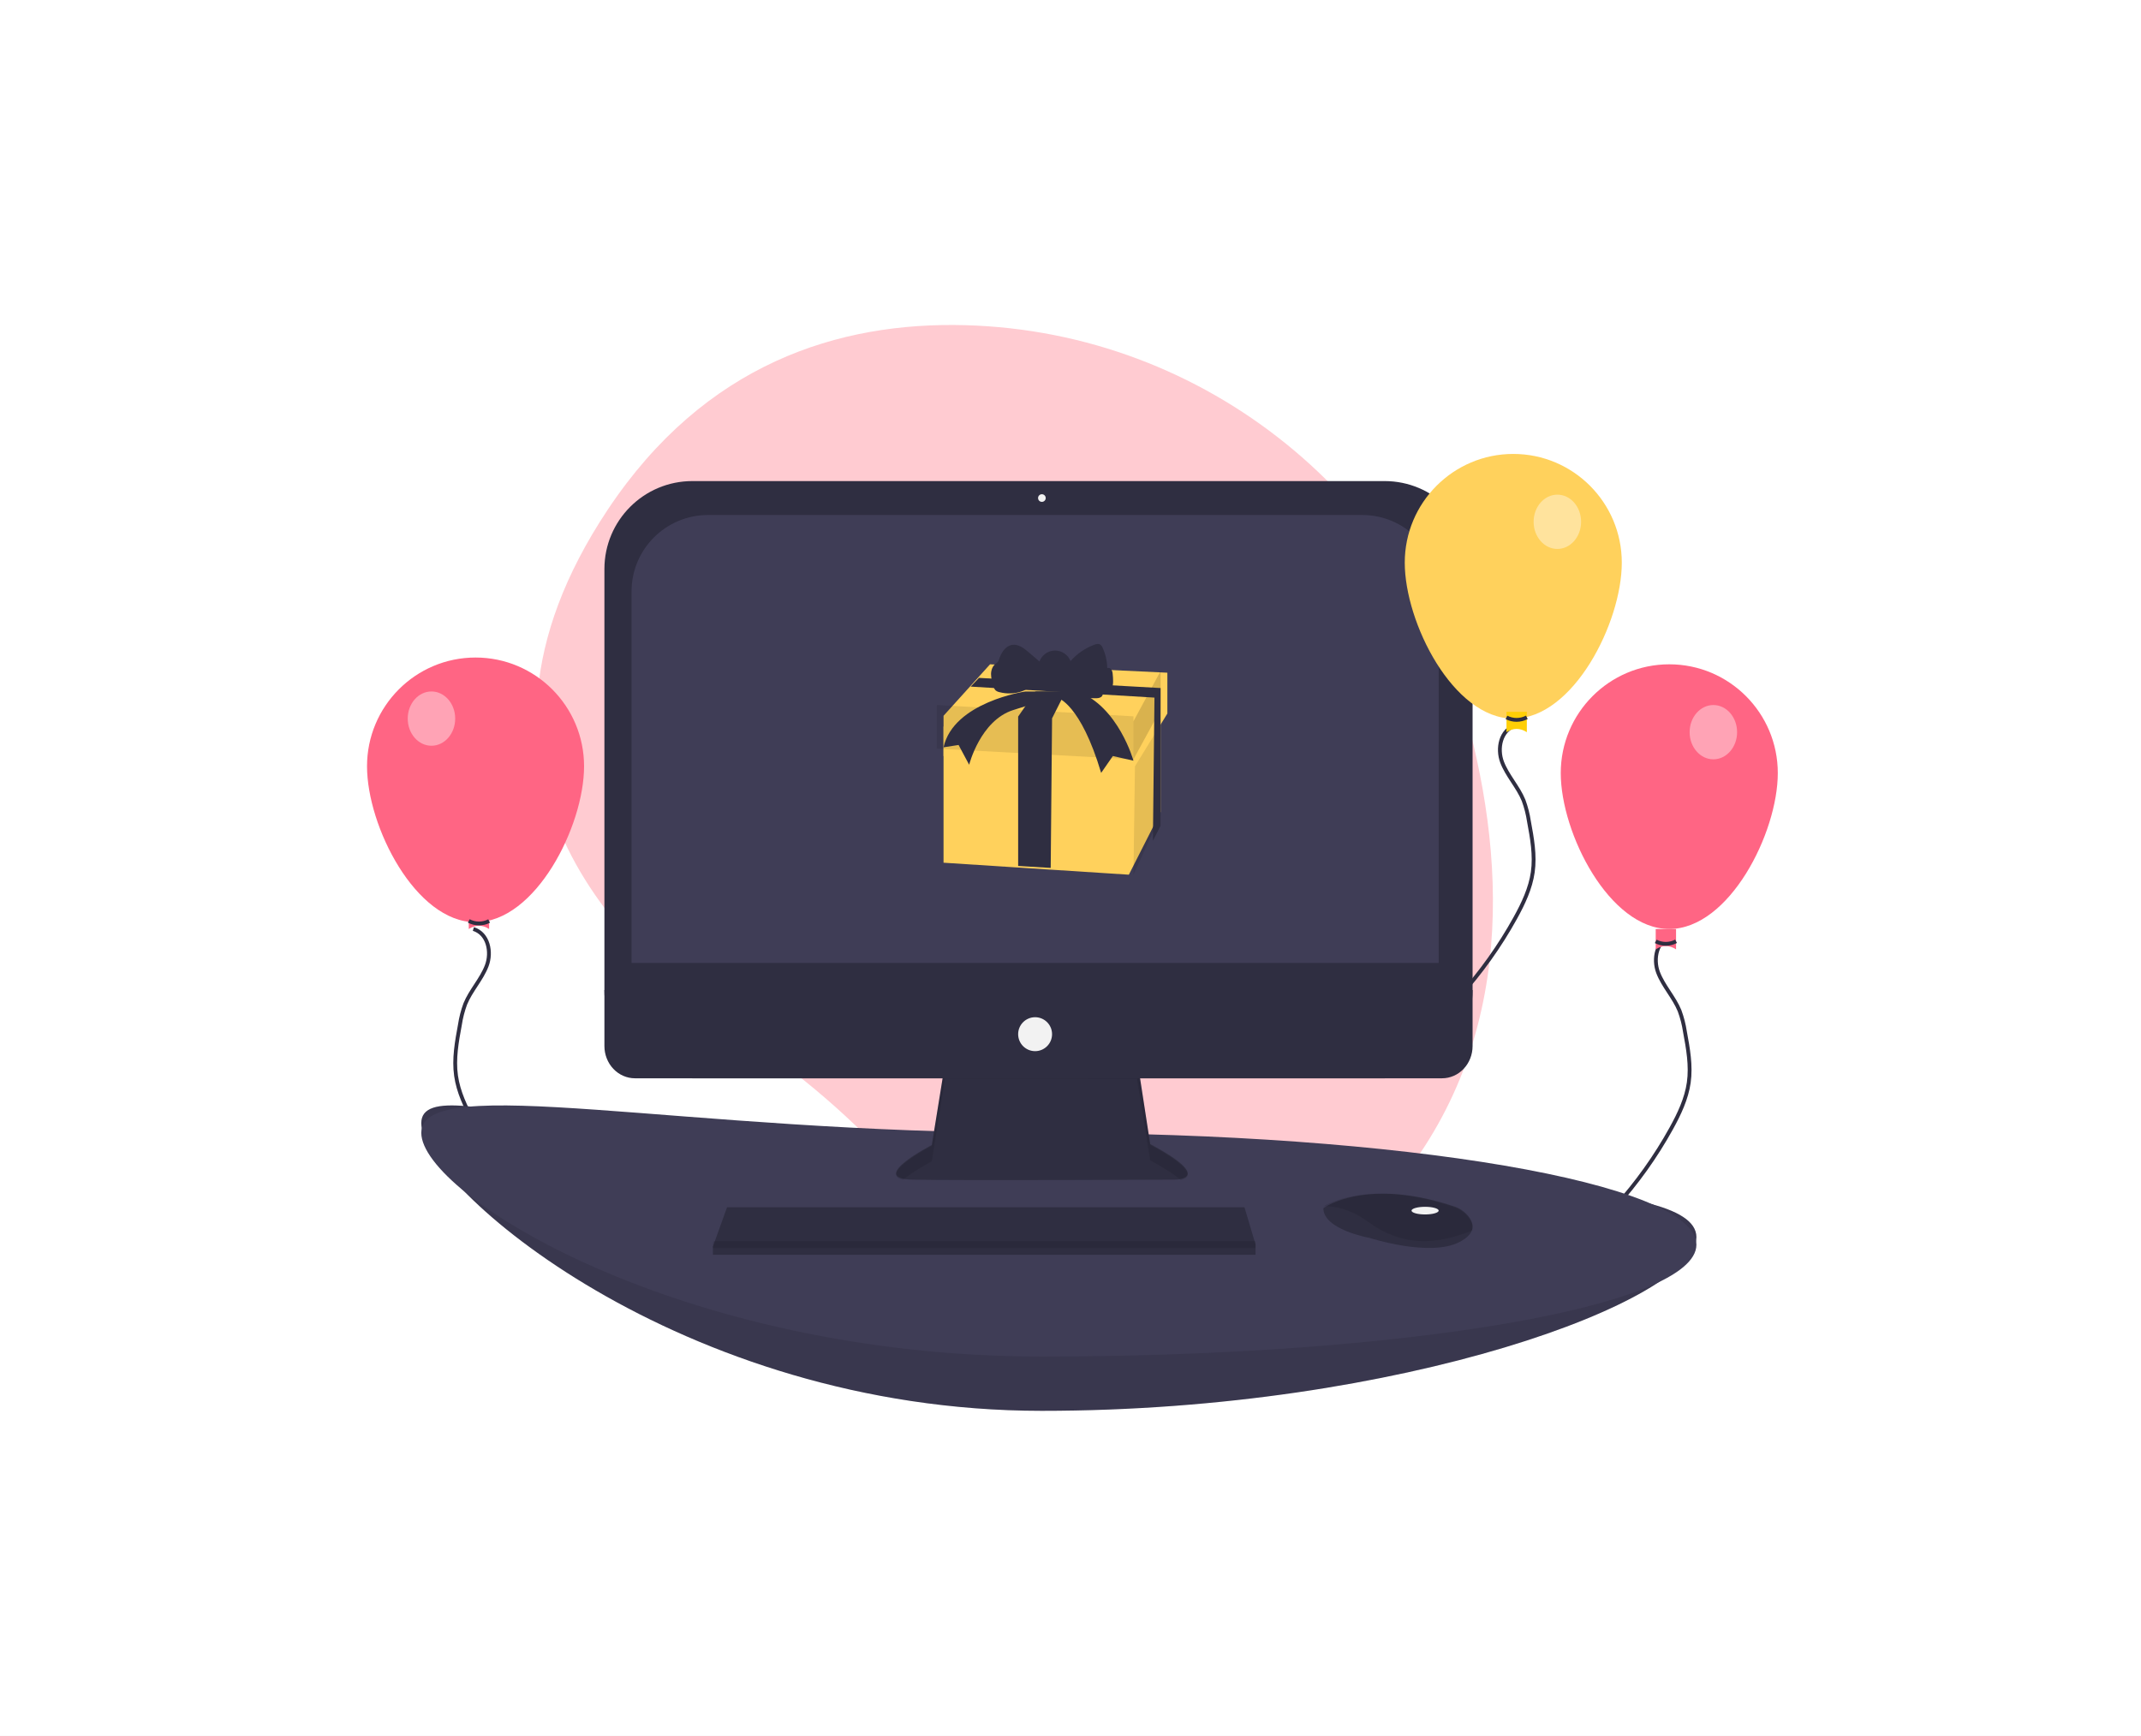
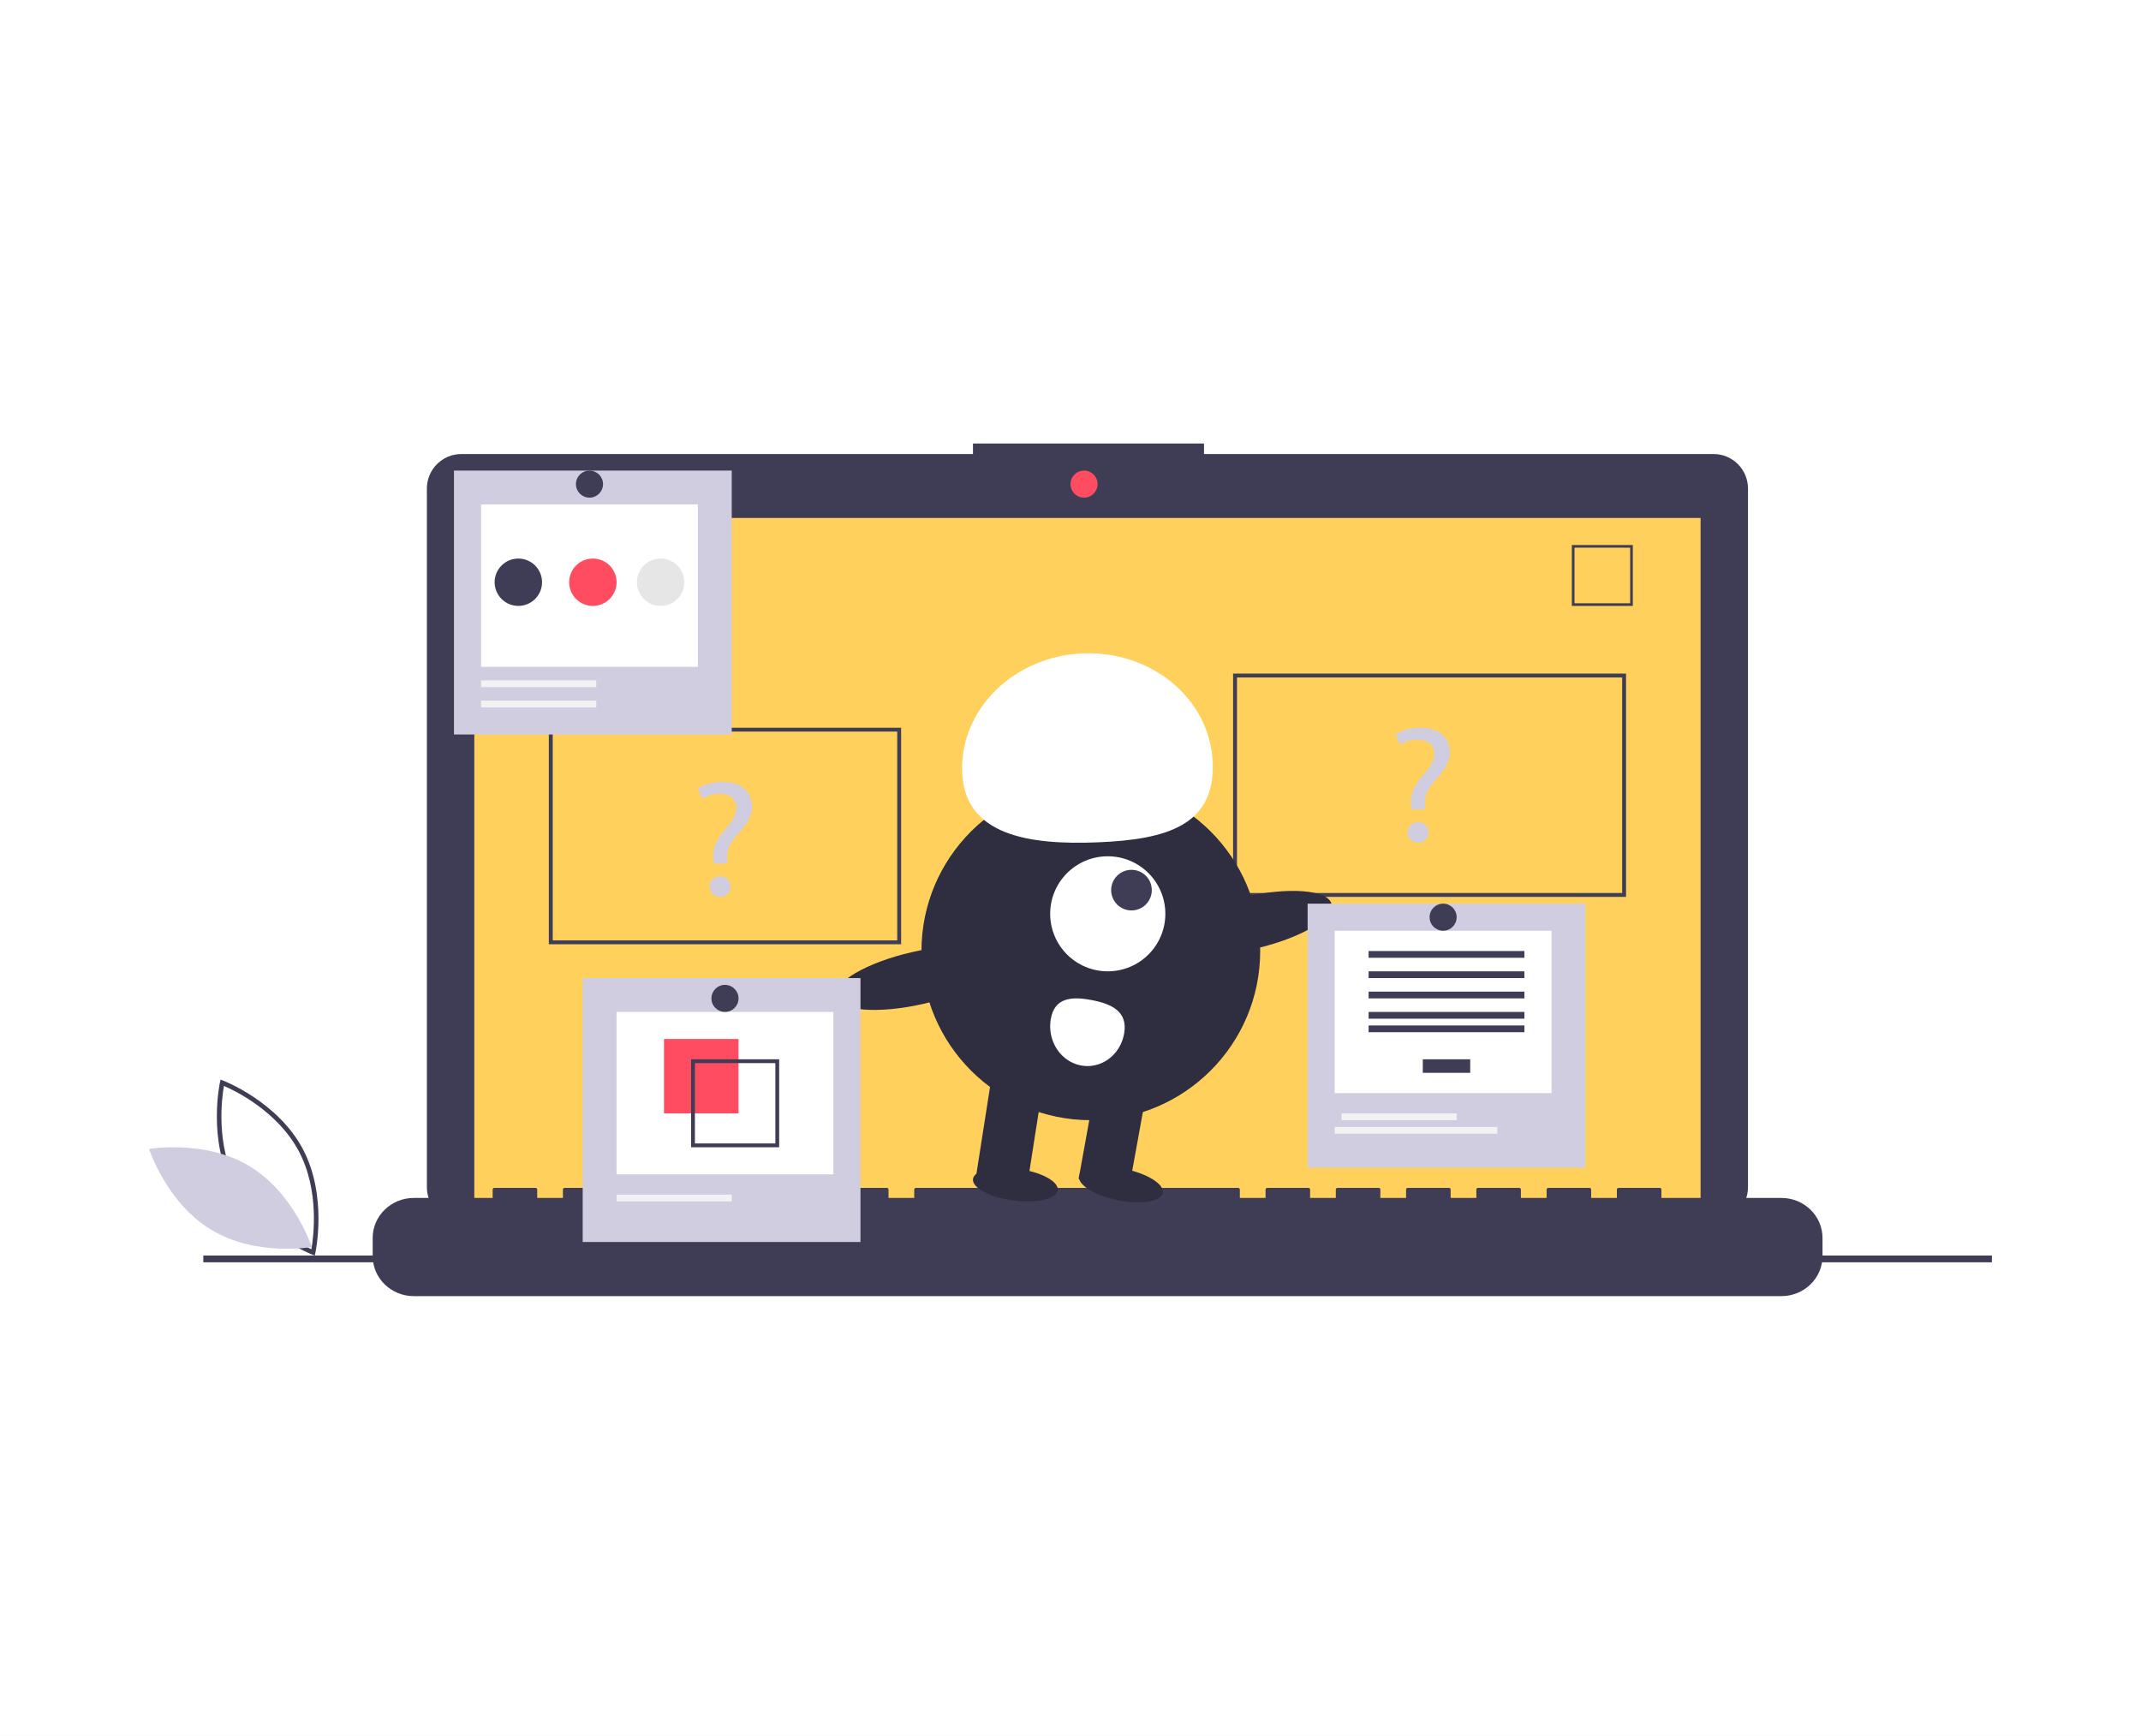
<svg xmlns="http://www.w3.org/2000/svg" width="560px" height="454px" viewBox="0 0 560 454" version="1.1">
  <g id="Agency-2" stroke="none" strokeWidth="1" fill="none" fillRule="evenodd">
    <g id="Agency-1" transform="translate(-172, -1602)">
-       <g id="5" transform="translate(172, 1602)">
+       <g id="6" transform="translate(172, 1602)">
        <rect id="Rectangle-Copy-16" fill="#FFFFFF" x="0" y="0" width="560" height="454" />
-         <g id="undraw_online_wishes_dlmr" transform="translate(96, 85)">
-           <path d="M288.465,106.003 C272.968,45.489 219.422,1.805 156.569,0.053 C123.341,-0.873 88.376,10.071 62.919,48.367 C17.412,116.826 65.716,164.134 99.392,186.613 C115.662,197.496 130.322,210.58 142.947,225.489 C165.694,252.295 209.455,285.606 261.572,233.413 C299.346,195.584 298.787,146.312 288.465,106.003 Z" id="Path" fill="#FFCBD1" fillRule="nonzero" />
-           <path d="M369,117.194 C369,132.903 356.292,157.975 340.615,157.975 C324.939,157.975 312.231,132.903 312.231,117.194 C312.231,101.485 324.939,88.75 340.615,88.75 C356.292,88.75 369,101.485 369,117.194 Z" id="Path" fill="#FF6584" fillRule="nonzero" />
-           <path d="M341.184,159.75 C337.28,160.971 336.345,165.805 337.688,169.351 C339.031,172.897 341.875,175.838 343.306,179.356 C343.96,181.129 344.428,182.955 344.707,184.808 C345.524,189.22 346.344,193.71 345.714,198.148 C345.117,202.358 343.238,206.326 341.143,210.121 C337.085,217.467 332.148,224.385 326.423,230.75" id="Path" stroke="#2F2E41" strokeWidth="2" />
-           <path d="M342.389,163.3 C340.615,162.161 338.841,162.161 337.067,163.3 L337.067,157.975 L342.389,157.975 L342.389,163.3 Z" id="Path" fill="#FF6584" fillRule="nonzero" />
-           <path d="M337.067,161.212 C338.742,162.084 340.722,162.076 342.389,161.19" id="Path" stroke="#2F2E41" strokeWidth="2" />
-           <ellipse id="Oval" fill="#FFFFFF" fillRule="nonzero" opacity="0.4" cx="352.147" cy="106.5" rx="6.209" ry="7.1" />
-           <path d="M0,115.419 C0,131.128 12.708,156.2 28.385,156.2 C44.061,156.2 56.769,131.128 56.769,115.419 C56.769,99.71 44.061,86.975 28.385,86.975 C12.708,86.975 0,99.71 0,115.419 Z" id="Path" fill="#FF6584" fillRule="nonzero" />
-           <path d="M27.816,157.975 C31.72,159.196 32.655,164.03 31.312,167.576 C29.969,171.122 27.125,174.063 25.694,177.581 C25.04,179.354 24.572,181.18 24.293,183.033 C23.476,187.445 22.656,191.935 23.286,196.373 C23.883,200.583 25.762,204.551 27.857,208.346 C31.915,215.692 36.852,222.61 42.577,228.975" id="Path" stroke="#2F2E41" strokeWidth="2" />
-           <path d="M26.611,157.975 C28.385,156.836 30.159,156.836 31.933,157.975 L31.933,152.65 L26.611,152.65 L26.611,157.975 Z" id="Path" fill="#FF6584" fillRule="nonzero" />
-           <path d="M31.933,155.887 C30.258,156.759 28.278,156.751 26.611,155.865" id="Path" stroke="#2F2E41" strokeWidth="2" />
-           <ellipse id="Oval" fill="#FFFFFF" fillRule="nonzero" opacity="0.4" cx="16.853" cy="102.95" rx="6.209" ry="7.1" />
-           <path d="M347.712,238.575 C347.712,254.949 271.041,284 176.464,284 C81.886,284 14.192,225.128 14.192,208.754 C14.192,192.38 81.886,224.705 176.464,224.705 C271.041,224.705 347.712,222.201 347.712,238.575 Z" id="Path" fill="#3F3D56" fillRule="nonzero" />
-           <path d="M347.712,238.575 C347.712,254.949 271.041,284 176.464,284 C81.886,284 14.192,225.128 14.192,208.754 C14.192,192.38 81.886,224.705 176.464,224.705 C271.041,224.705 347.712,222.201 347.712,238.575 Z" id="Path" fill="#000000" fillRule="nonzero" opacity="0.1" />
-           <path d="M347.712,240.552 C347.712,256.705 271.041,269.8 176.464,269.8 C81.886,269.8 14.192,227.457 14.192,211.304 C14.192,195.151 81.886,211.304 176.464,211.304 C271.041,211.304 347.712,224.399 347.712,240.552 Z" id="Path" fill="#3F3D56" fillRule="nonzero" />
-           <path d="M151.197,192.994 L147.727,214.476 C147.727,214.476 130.644,223.276 142.655,223.535 C154.667,223.794 211.253,223.535 211.253,223.535 C211.253,223.535 222.197,223.535 204.847,214.217 L201.377,191.7 L151.197,192.994 Z" id="Path" fill="#2F2E41" fillRule="nonzero" />
-           <path d="M140.235,223.598 C142.963,221.223 147.723,218.747 147.723,218.747 L151.194,197.064 L201.377,197.11 L204.847,218.486 C208.893,220.679 211.399,222.36 212.866,223.65 C215.094,223.152 217.529,221.303 204.847,214.429 L201.377,191.7 L151.194,193.006 L147.723,214.69 C147.723,214.69 133.368,222.155 140.235,223.598 Z" id="Path" fill="#000000" fillRule="nonzero" opacity="0.1" />
-           <rect id="Rectangle" fill="#2F2E41" fillRule="nonzero" x="62.091" y="40.825" width="227.077" height="156.2" rx="23.01" />
-           <path d="M89.188,49.7 L260.298,49.7 C271.344,49.7 280.298,58.654 280.298,69.7 L280.298,166.85 L280.298,166.85 L69.188,166.85 L69.188,69.7 C69.188,58.654 78.142,49.7 89.188,49.7 Z" id="Rectangle" fill="#3F3D56" fillRule="nonzero" />
-           <ellipse id="Oval" fill="#F2F2F2" fillRule="nonzero" cx="176.517" cy="45.263" rx="1" ry="1" />
-           <path d="M289.168,173.95 L289.168,188.593 C289.168,190.83 288.327,192.974 286.83,194.556 C285.333,196.137 283.302,197.025 281.184,197.025 L70.075,197.025 C67.958,197.025 65.927,196.137 64.429,194.556 C62.932,192.974 62.091,190.83 62.091,188.593 L62.091,173.95 L289.168,173.95 Z" id="Path" fill="#2F2E41" fillRule="nonzero" />
-           <polygon id="Path" fill="#2F2E41" fillRule="nonzero" points="232.399 240.474 232.399 243.175 90.476 243.175 90.476 241.014 90.671 240.474 94.169 230.75 229.497 230.75" />
-           <path d="M289.095,236.427 C288.842,237.55 287.888,238.734 285.732,239.855 C277.994,243.874 262.261,238.783 262.261,238.783 C262.261,238.783 250.139,236.639 250.139,231.011 C250.48,230.769 250.835,230.55 251.202,230.355 C254.455,228.567 265.241,224.154 284.366,230.542 C285.775,231.001 287.033,231.858 288.001,233.017 C288.776,233.959 289.384,235.155 289.095,236.427 Z" id="Path" fill="#2F2E41" fillRule="nonzero" />
-           <path d="M289.093,236.818 C279.357,240.748 270.679,241.041 261.774,234.525 C257.282,231.24 253.202,230.427 250.139,230.488 C253.484,228.625 264.571,224.025 284.232,230.683 C285.68,231.162 286.974,232.055 287.969,233.263 C288.765,234.246 289.39,235.492 289.093,236.818 Z" id="Path" fill="#000000" fillRule="nonzero" opacity="0.1" />
-           <ellipse id="Oval" fill="#F2F2F2" fillRule="nonzero" cx="276.75" cy="231.637" rx="3.548" ry="1" />
-           <ellipse id="Oval" fill="#F2F2F2" fillRule="nonzero" cx="174.743" cy="185.488" rx="4.435" ry="4.438" />
-           <polygon id="Path" fill="#000000" fillRule="nonzero" opacity="0.1" points="232.399 239.625 232.399 241.4 90.476 241.4 90.476 239.98 90.671 239.625" />
-           <path d="M300.381,104.725 C296.477,105.946 295.542,110.78 296.885,114.326 C298.228,117.872 301.072,120.813 302.504,124.331 C303.157,126.104 303.625,127.93 303.904,129.783 C304.721,134.195 305.541,138.685 304.911,143.123 C304.314,147.333 302.435,151.301 300.34,155.096 C296.282,162.442 291.345,169.36 285.62,175.725" id="Path" stroke="#2F2E41" strokeWidth="2" />
-           <path d="M328.197,62.169 C328.197,77.878 315.489,102.95 299.812,102.95 C284.136,102.95 271.428,77.878 271.428,62.169 C271.428,46.46 284.136,33.725 299.812,33.725 C315.489,33.725 328.197,46.46 328.197,62.169 L328.197,62.169 Z" id="Path" fill="#FFD15C" fillRule="nonzero" />
-           <path d="M303.361,106.5 C301.587,105.361 299.812,105.361 298.038,106.5 L298.038,101.175 L303.361,101.175 L303.361,106.5 Z" id="Path" fill="#FFCF06" fillRule="nonzero" />
-           <path d="M298.038,102.637 C299.713,103.509 301.693,103.501 303.361,102.615" id="Path" stroke="#2F2E41" strokeWidth="2" />
-           <ellipse id="Oval" fill="#FFFFFF" fillRule="nonzero" opacity="0.4" cx="311.344" cy="51.475" rx="6.209" ry="7.1" />
-           <polygon id="Path" fill="#FFD15C" fillRule="nonzero" points="207.562 97.625 207.562 127.395 199.52 143.272 199.52 143.274 199.265 143.775 177.974 142.399 169.789 141.869 150.793 140.641 150.793 105.032 169.789 105.556 178.284 105.791 199.775 106.385" />
-           <polygon id="Path" fill="#000000" fillRule="nonzero" opacity="0.1" points="207.562 101.175 207.562 128.364 205.829 132.129 205.829 132.13 204.051 135.989 204.051 135.99 200.466 143.775 200.867 114.881 200.948 109.052 204.357 104.993 204.357 104.992 205.843 103.223" />
-           <polygon id="Path" fill="#FFD15C" fillRule="nonzero" points="209.337 90.945 209.337 101.624 208.263 103.372 206.345 106.495 204.646 109.262 200.891 115.375 200.801 115.37 150.793 112.742 150.793 102.209 150.919 102.07 156.89 95.465 159.051 93.074 162.96 88.75" />
-           <polygon id="Path" fill="#000000" fillRule="nonzero" opacity="0.1" points="200.466 102.359 200.466 113.6 149.019 110.79 149.019 99.548 149.149 99.4" />
-           <polygon id="Path" fill="#000000" fillRule="nonzero" opacity="0.15" points="207.562 90.525 207.562 100.612 200.466 113.6 200.466 103.651" />
-           <polygon id="Path" fill="#2F2E41" fillRule="nonzero" points="207.562 94.957 207.558 101.806 207.557 105.11 207.542 131.001 207.542 131.003 205.553 134.9 205.85 107.75 205.895 103.595 205.895 103.593 205.963 97.459 157.889 94.581 160.06 92.3" />
-           <polygon id="Path" fill="#2F2E41" fillRule="nonzero" points="182.726 95.85 179.177 102.885 179.146 106.471 178.823 142 170.308 141.486 170.308 102.417 174.851 95.85" />
-           <path d="M171.249,95.828 C169.367,96.46 167.344,96.531 165.423,96.035 C165.049,95.961 164.699,95.797 164.402,95.557 C164.082,95.201 163.864,94.764 163.77,94.294 C163.43,93.321 163.242,92.301 163.212,91.27 C163.235,90.241 163.625,89.167 164.458,88.571 C164.627,88.468 164.786,88.348 164.931,88.213 C165.105,87.992 165.23,87.736 165.297,87.462 C165.867,85.749 166.971,83.939 168.742,83.665 C170.375,83.412 171.862,84.563 173.121,85.644 L175.884,88.015 C176.511,86.314 178.111,85.176 179.91,85.152 C181.71,85.127 183.339,86.22 184.012,87.903 C185.686,86.001 187.796,84.541 190.158,83.65 C190.682,83.453 191.297,83.293 191.774,83.586 C192.068,83.805 192.292,84.108 192.417,84.455 C193.169,86.116 193.576,87.914 193.614,89.739 C194.012,89.602 194.451,89.755 194.679,90.11 C194.893,90.461 195.015,90.862 195.034,91.274 C195.108,91.911 195.144,92.552 195.144,93.193 C195.144,93.87 195.082,94.6 194.645,95.113 C194.08,95.776 193.105,95.846 192.239,95.866 C192.656,96.24 192.453,96.992 191.991,97.308 C191.53,97.624 190.934,97.629 190.376,97.624 C188.226,97.603 185.94,97.541 184.152,96.338 C183.446,95.862 182.855,95.23 182.147,94.757 C180.412,93.599 178.234,93.544 176.225,93.639 C174.413,93.726 172.974,95.245 171.249,95.828 Z" id="Path" fill="#2F2E41" fillRule="nonzero" />
-           <path d="M172.207,95.85 C172.207,95.85 153.415,98.589 150.793,110.456 L154.726,109.847 L157.494,115.02 C157.494,115.02 160.407,103.457 169.002,100.719 C177.596,97.98 180.655,97.524 180.655,97.524 C180.655,97.524 186.628,99.045 192.018,117.15 L195.077,112.738 L200.466,113.955 C200.466,113.955 196.533,99.806 185.899,95.85 L172.207,95.85 Z" id="Path" fill="#2F2E41" fillRule="nonzero" />
+         <g id="undraw_online_test_gba7" transform="translate(39, 116)" fillRule="nonzero">
+           <path d="M43.33,212.381 L42.686,212.138 C42.545,212.084 28.467,206.652 21.873,194.336 C15.278,182.018 18.507,167.189 18.54,167.04 L18.692,166.365 L19.336,166.608 C19.477,166.662 33.555,172.094 40.15,184.41 C46.744,196.728 43.515,211.558 43.482,211.706 L43.33,212.381 Z M22.929,193.762 C28.504,204.176 39.629,209.514 42.448,210.733 C42.983,207.69 44.664,195.387 39.094,184.984 C33.524,174.581 22.394,169.235 19.575,168.013 C19.038,171.057 17.358,183.359 22.929,193.762 Z" id="Shape" fill="#3F3D56" />
+           <path d="M26.262,189.017 C38.006,196.094 42.529,210.151 42.529,210.151 C42.529,210.151 28.011,212.734 16.267,205.657 C4.523,198.58 0,184.523 0,184.523 C0,184.523 14.518,181.941 26.262,189.017 Z" id="Path" fill="#D0CDE1" />
+           <path d="M409.191,2.75 L275.92,2.75 L275.92,0 L215.49,0 L215.49,2.75 L81.669,2.75 C79.278,2.75 76.985,3.701 75.295,5.394 C73.604,7.087 72.654,9.383 72.654,11.777 L72.654,194.505 C72.654,199.49 76.69,203.532 81.669,203.532 L409.191,203.532 C411.582,203.532 413.875,202.581 415.566,200.888 C417.256,199.195 418.206,196.899 418.206,194.505 L418.206,11.777 C418.206,9.383 417.256,7.087 415.566,5.394 C413.875,3.701 411.582,2.75 409.191,2.75 Z" id="Path" fill="#3F3D56" />
+           <rect id="Rectangle" fill="#FFD15C" x="85.059" y="19.468" width="320.743" height="180.524" />
+           <ellipse id="Oval" fill="#FF4C60" cx="244.544" cy="10.619" rx="3.544" ry="3.54" />
+           <path d="M388.081,42.476 L372.132,42.476 L372.132,26.548 L388.081,26.548 L388.081,42.476 Z M372.826,41.784 L387.387,41.784 L387.387,27.24 L372.826,27.24 L372.826,41.784 Z" id="Shape" fill="#3F3D56" />
+           <path d="M426.94,197.32 L395.563,197.32 L395.563,195.119 C395.563,195.003 395.516,194.892 395.432,194.81 C395.348,194.729 395.234,194.683 395.115,194.683 L384.357,194.683 C384.238,194.683 384.124,194.729 384.04,194.81 C383.956,194.892 383.908,195.003 383.908,195.119 L383.908,197.32 L377.185,197.32 L377.185,195.119 C377.185,195.003 377.137,194.892 377.053,194.81 C376.969,194.729 376.855,194.683 376.736,194.683 L365.978,194.683 C365.859,194.683 365.745,194.729 365.661,194.81 C365.577,194.892 365.53,195.003 365.53,195.119 L365.53,197.32 L358.806,197.32 L358.806,195.119 C358.806,195.003 358.759,194.892 358.675,194.81 C358.591,194.729 358.477,194.683 358.358,194.683 L347.6,194.683 C347.481,194.683 347.367,194.729 347.283,194.81 C347.199,194.892 347.152,195.003 347.152,195.119 L347.152,197.32 L340.428,197.32 L340.428,195.119 C340.428,195.003 340.381,194.892 340.297,194.81 C340.213,194.729 340.099,194.683 339.98,194.683 L329.222,194.683 C329.103,194.683 328.989,194.729 328.905,194.81 C328.821,194.892 328.773,195.003 328.773,195.119 L328.773,197.32 L322.05,197.32 L322.05,195.119 C322.05,195.003 322.002,194.892 321.918,194.81 C321.834,194.729 321.72,194.683 321.601,194.683 L310.843,194.683 C310.725,194.683 310.611,194.729 310.526,194.81 C310.442,194.892 310.395,195.003 310.395,195.119 L310.395,197.32 L303.671,197.32 L303.671,195.119 C303.671,195.003 303.624,194.892 303.54,194.81 C303.456,194.729 303.342,194.683 303.223,194.683 L292.465,194.683 C292.346,194.683 292.232,194.729 292.148,194.81 C292.064,194.892 292.017,195.003 292.017,195.119 L292.017,197.32 L285.293,197.32 L285.293,195.119 C285.293,195.003 285.246,194.892 285.162,194.81 C285.078,194.729 284.964,194.683 284.845,194.683 L200.574,194.683 C200.455,194.683 200.341,194.729 200.257,194.81 C200.173,194.892 200.125,195.003 200.125,195.119 L200.125,197.32 L193.402,197.32 L193.402,195.119 C193.402,195.003 193.354,194.892 193.27,194.81 C193.186,194.729 193.072,194.683 192.953,194.683 L182.195,194.683 C182.076,194.683 181.962,194.729 181.878,194.81 C181.794,194.892 181.747,195.003 181.747,195.119 L181.747,197.32 L175.023,197.32 L175.023,195.119 C175.023,195.003 174.976,194.892 174.892,194.81 C174.808,194.729 174.694,194.683 174.575,194.683 L163.817,194.683 C163.698,194.683 163.584,194.729 163.5,194.81 C163.416,194.892 163.369,195.003 163.369,195.119 L163.369,197.32 L156.645,197.32 L156.645,195.119 C156.645,195.003 156.598,194.892 156.514,194.81 C156.43,194.729 156.316,194.683 156.197,194.683 L145.439,194.683 C145.32,194.683 145.206,194.729 145.122,194.81 C145.038,194.892 144.99,195.003 144.99,195.119 L144.99,197.32 L138.267,197.32 L138.267,195.119 C138.267,195.003 138.219,194.892 138.135,194.81 C138.051,194.729 137.937,194.683 137.818,194.683 L127.06,194.683 C126.942,194.683 126.827,194.729 126.743,194.81 C126.659,194.892 126.612,195.003 126.612,195.119 L126.612,197.32 L119.888,197.32 L119.888,195.119 C119.888,195.003 119.841,194.892 119.757,194.81 C119.673,194.729 119.559,194.683 119.44,194.683 L108.682,194.683 C108.563,194.683 108.449,194.729 108.365,194.81 C108.281,194.892 108.234,195.003 108.234,195.119 L108.234,197.32 L101.51,197.32 L101.51,195.119 C101.51,195.003 101.463,194.892 101.379,194.81 C101.295,194.729 101.181,194.683 101.062,194.683 L90.304,194.683 C90.185,194.683 90.071,194.729 89.987,194.81 C89.903,194.892 89.856,195.003 89.856,195.119 L89.856,197.32 L69.236,197.32 C63.294,197.32 58.478,202.008 58.478,207.792 L58.478,212.528 C58.478,218.311 63.294,223 69.236,223 L426.94,223 C432.882,223 437.699,218.311 437.699,212.528 L437.699,207.792 C437.699,202.008 432.882,197.32 426.94,197.32 Z" id="Path" fill="#3F3D56" />
+           <rect id="Rectangle" fill="#3F3D56" x="14.176" y="212.381" width="467.824" height="1.77" />
+           <path d="M386.309,118.579 L283.529,118.579 L283.529,60.175 L386.309,60.175 L386.309,118.579 Z M284.547,117.564 L385.291,117.564 L385.291,61.19 L284.547,61.19 L284.547,117.564 Z" id="Shape" fill="#3F3D56" />
+           <path d="M196.699,130.968 L104.551,130.968 L104.551,74.333 L196.699,74.333 L196.699,130.968 Z M105.575,129.957 L195.675,129.957 L195.675,75.345 L105.575,75.345 L105.575,129.957 Z" id="Shape" fill="#3F3D56" />
+           <path d="M147.653,109.847 L147.561,108.723 C147.287,106.389 148.11,103.838 150.396,101.245 C152.454,98.953 153.598,97.268 153.598,95.322 C153.598,93.118 152.134,91.648 149.253,91.605 C147.605,91.598 145.995,92.066 144.634,92.945 L143.537,90.221 C145.046,89.184 147.653,88.492 150.076,88.492 C155.335,88.492 157.713,91.562 157.713,94.847 C157.713,97.786 155.975,99.905 153.78,102.368 C151.768,104.616 151.037,106.518 151.174,108.723 L151.219,109.847 L147.653,109.847 Z M146.647,115.899 C146.597,115.186 146.865,114.486 147.386,113.968 C147.908,113.451 148.634,113.163 149.39,113.176 C150.991,113.176 152.089,114.299 152.089,115.899 C152.13,116.843 151.62,117.733 150.761,118.217 C149.903,118.7 148.832,118.7 147.974,118.217 C147.115,117.733 146.605,116.843 146.647,115.899 L146.647,115.899 Z" id="Shape" fill="#D0CDE1" />
+           <path d="M330.175,95.688 L330.083,94.564 C329.809,92.23 330.632,89.679 332.918,87.086 C334.976,84.795 336.12,83.109 336.12,81.164 C336.12,78.959 334.656,77.489 331.775,77.446 C330.127,77.44 328.517,77.907 327.156,78.786 L326.059,76.063 C327.568,75.025 330.175,74.333 332.598,74.333 C337.857,74.333 340.235,77.403 340.235,80.688 C340.235,83.628 338.497,85.746 336.302,88.21 C334.29,90.457 333.559,92.36 333.696,94.564 L333.742,95.688 L330.175,95.688 Z M329.169,101.74 C329.119,101.027 329.387,100.327 329.909,99.81 C330.43,99.292 331.157,99.005 331.912,99.017 C333.513,99.017 334.611,100.141 334.611,101.74 C334.652,102.685 334.142,103.574 333.284,104.058 C332.425,104.542 331.355,104.542 330.496,104.058 C329.637,103.574 329.127,102.685 329.169,101.74 L329.169,101.74 Z" id="Shape" fill="#D0CDE1" />
+           <ellipse id="Oval" fill="#2F2E41" cx="246.316" cy="132.738" rx="44.301" ry="44.246" />
+           <polygon id="Path" fill="#2F2E41" points="229.572 194.683 216.191 192.282 220.531 164.595 233.912 166.996" />
+           <polygon id="Rectangle" fill="#2F2E41" transform="translate(251.8691, 181.7079) rotate(10.26106) translate(-251.8691, -181.7079) " points="245.163 169.697 258.577 169.696 258.575 193.719 245.161 193.72" />
+           <ellipse id="Oval" fill="#2F2E41" transform="translate(254.1933, 193.7983) rotate(-78.58697) translate(-254.1933, -193.7983) " cx="254.193" cy="193.798" rx="4.19" ry="11.178" />
+           <ellipse id="Oval" fill="#2F2E41" transform="translate(226.5773, 193.8295) rotate(-82.4537) translate(-226.5773, -193.8295) " cx="226.577" cy="193.83" rx="4.19" ry="11.178" />
+           <ellipse id="Oval" fill="#FFFFFF" cx="250.746" cy="123.004" rx="15.062" ry="15.044" />
+           <ellipse id="Oval" fill="#3F3D56" cx="256.949" cy="116.81" rx="5.316" ry="5.31" />
+           <path d="M212.67,86.04 C212.004,69.578 226.131,55.634 244.223,54.896 C262.316,54.157 277.522,66.905 278.188,83.367 C278.854,99.83 266.277,103.57 248.185,104.308 C230.093,105.046 213.335,102.503 212.67,86.04 Z" id="Path" fill="#FFFFFF" />
+           <ellipse id="Oval" fill="#2F2E41" transform="translate(287.753, 125.375) rotate(-12.9101) translate(-287.753, -125.375) " cx="287.753" cy="125.375" rx="22.076" ry="6.928" />
+           <ellipse id="Oval" fill="#2F2E41" transform="translate(201.0808, 139.7825) rotate(-12.9101) translate(-201.0808, -139.7825) " cx="201.081" cy="139.783" rx="22.076" ry="6.928" />
+           <path d="M235.84,150.557 C235.219,154.218 236.475,157.954 239.134,160.358 C241.794,162.763 245.453,163.47 248.733,162.213 C252.013,160.957 254.416,157.928 255.036,154.267 C255.996,148.607 251.898,146.605 246.597,145.58 C241.296,144.556 236.8,144.897 235.84,150.557 Z" id="Path" fill="#FFFFFF" />
+           <rect id="Rectangle" fill="#D0CDE1" x="79.743" y="7.079" width="72.654" height="69.024" />
+           <rect id="Rectangle" fill="#FFFFFF" x="86.831" y="15.929" width="56.706" height="42.476" />
+           <rect id="Rectangle" fill="#F2F2F2" x="86.831" y="61.944" width="30.125" height="1.77" />
+           <rect id="Rectangle" fill="#F2F2F2" x="86.831" y="67.254" width="30.125" height="1.77" />
+           <ellipse id="Oval" fill="#3F3D56" cx="96.577" cy="36.282" rx="6.202" ry="6.194" />
+           <ellipse id="Oval" fill="#FF4C60" cx="116.07" cy="36.282" rx="6.202" ry="6.194" />
+           <ellipse id="Oval" fill="#E6E6E6" cx="133.79" cy="36.282" rx="6.202" ry="6.194" />
+           <ellipse id="Oval" fill="#3F3D56" cx="115.184" cy="10.619" rx="3.544" ry="3.54" />
+           <rect id="Rectangle" fill="#D0CDE1" x="113.412" y="139.817" width="72.654" height="69.024" />
+           <rect id="Rectangle" fill="#FFFFFF" x="122.272" y="148.667" width="56.706" height="42.476" />
+           <rect id="Rectangle" fill="#FF4C60" x="134.676" y="155.746" width="19.493" height="19.468" />
+           <path d="M141.765,161.056 L141.765,184.063 L164.801,184.063 L164.801,161.056 L141.765,161.056 Z M163.802,183.065 L142.764,183.065 L142.764,162.054 L163.802,162.054 L163.802,183.065 Z" id="Shape" fill="#3F3D56" />
+           <rect id="Rectangle" fill="#F2F2F2" x="122.272" y="196.452" width="30.125" height="1.77" />
+           <ellipse id="Oval" fill="#3F3D56" cx="150.625" cy="145.127" rx="3.544" ry="3.54" />
+           <rect id="Rectangle" fill="#D0CDE1" x="303.022" y="120.349" width="72.654" height="69.024" />
+           <rect id="Rectangle" fill="#FFFFFF" x="310.11" y="127.429" width="56.706" height="42.476" />
+           <rect id="Rectangle" fill="#3F3D56" x="333.147" y="161.056" width="12.404" height="3.54" />
+           <rect id="Rectangle" fill="#3F3D56" x="318.971" y="132.738" width="40.757" height="1.77" />
+           <rect id="Rectangle" fill="#3F3D56" x="318.971" y="138.048" width="40.757" height="1.77" />
+           <rect id="Rectangle" fill="#3F3D56" x="318.971" y="143.357" width="40.757" height="1.77" />
+           <rect id="Rectangle" fill="#3F3D56" x="318.971" y="148.667" width="40.757" height="1.77" />
+           <rect id="Rectangle" fill="#3F3D56" x="318.971" y="152.206" width="40.757" height="1.77" />
+           <rect id="Rectangle" fill="#F2F2F2" x="311.882" y="175.214" width="30.125" height="1.77" />
+           <rect id="Rectangle" fill="#F2F2F2" x="310.11" y="178.754" width="42.529" height="1.77" />
+           <ellipse id="Oval" fill="#3F3D56" cx="338.463" cy="123.889" rx="3.544" ry="3.54" />
        </g>
      </g>
    </g>
  </g>
</svg>
